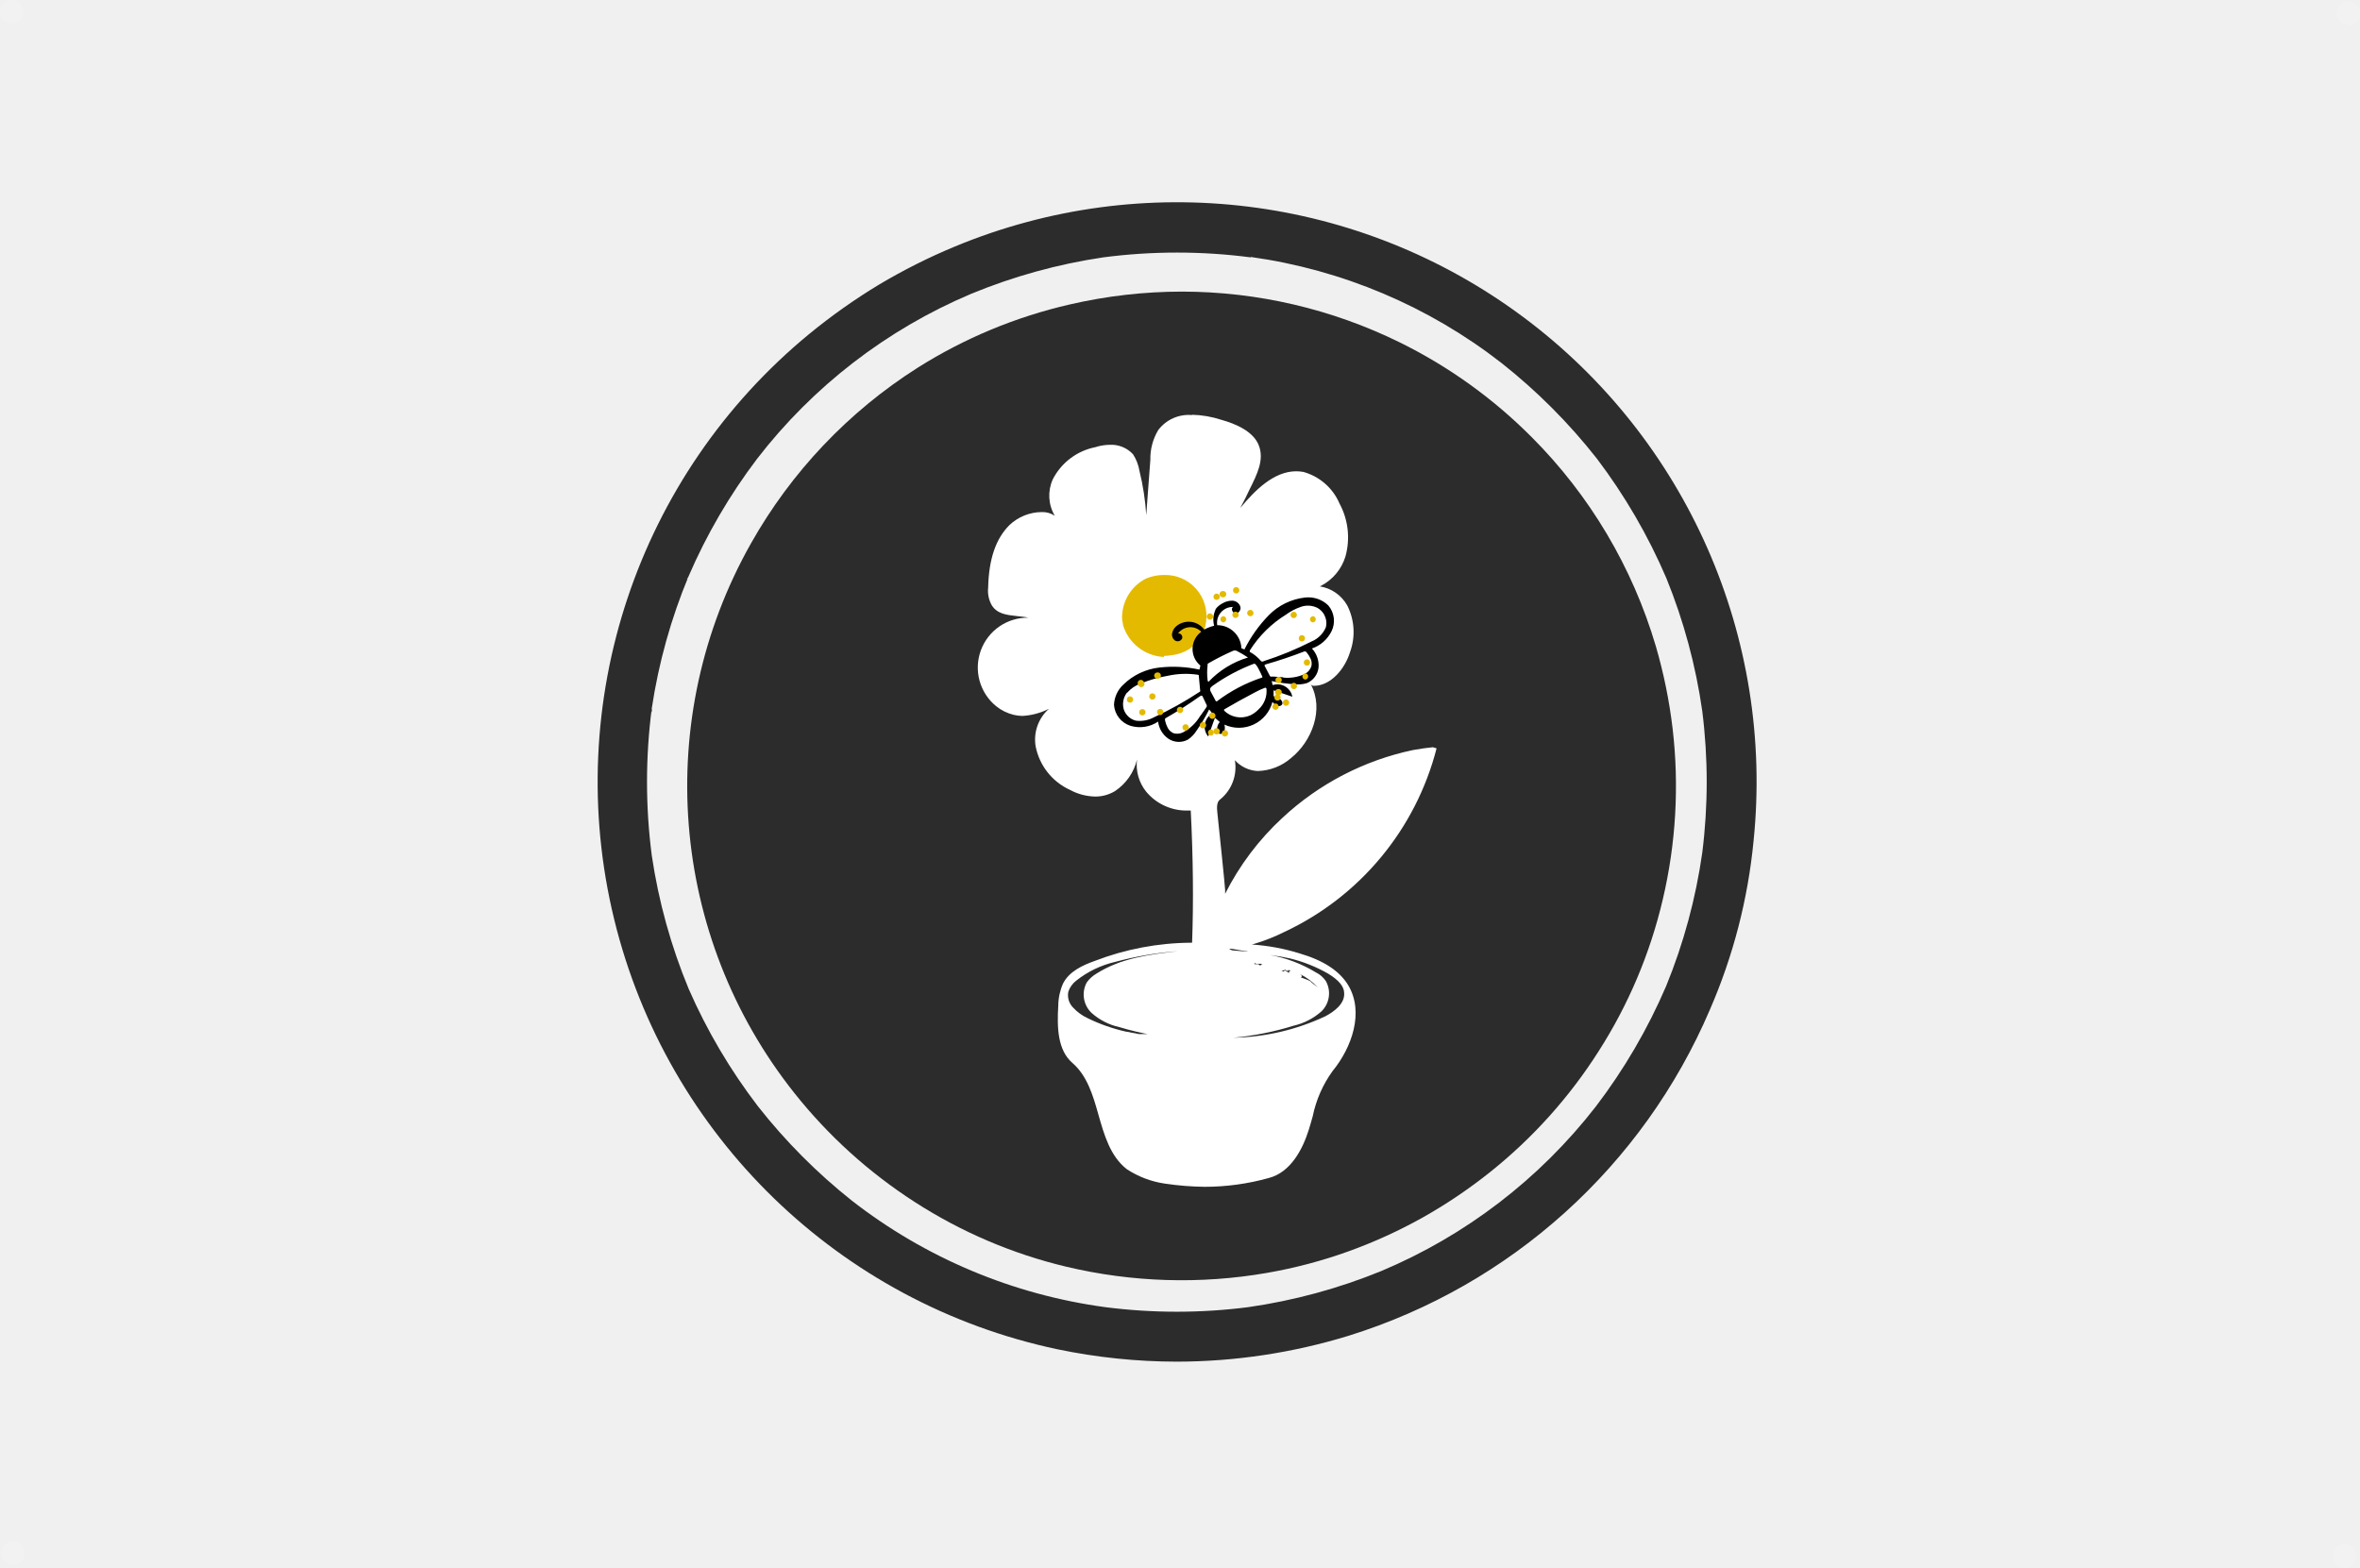
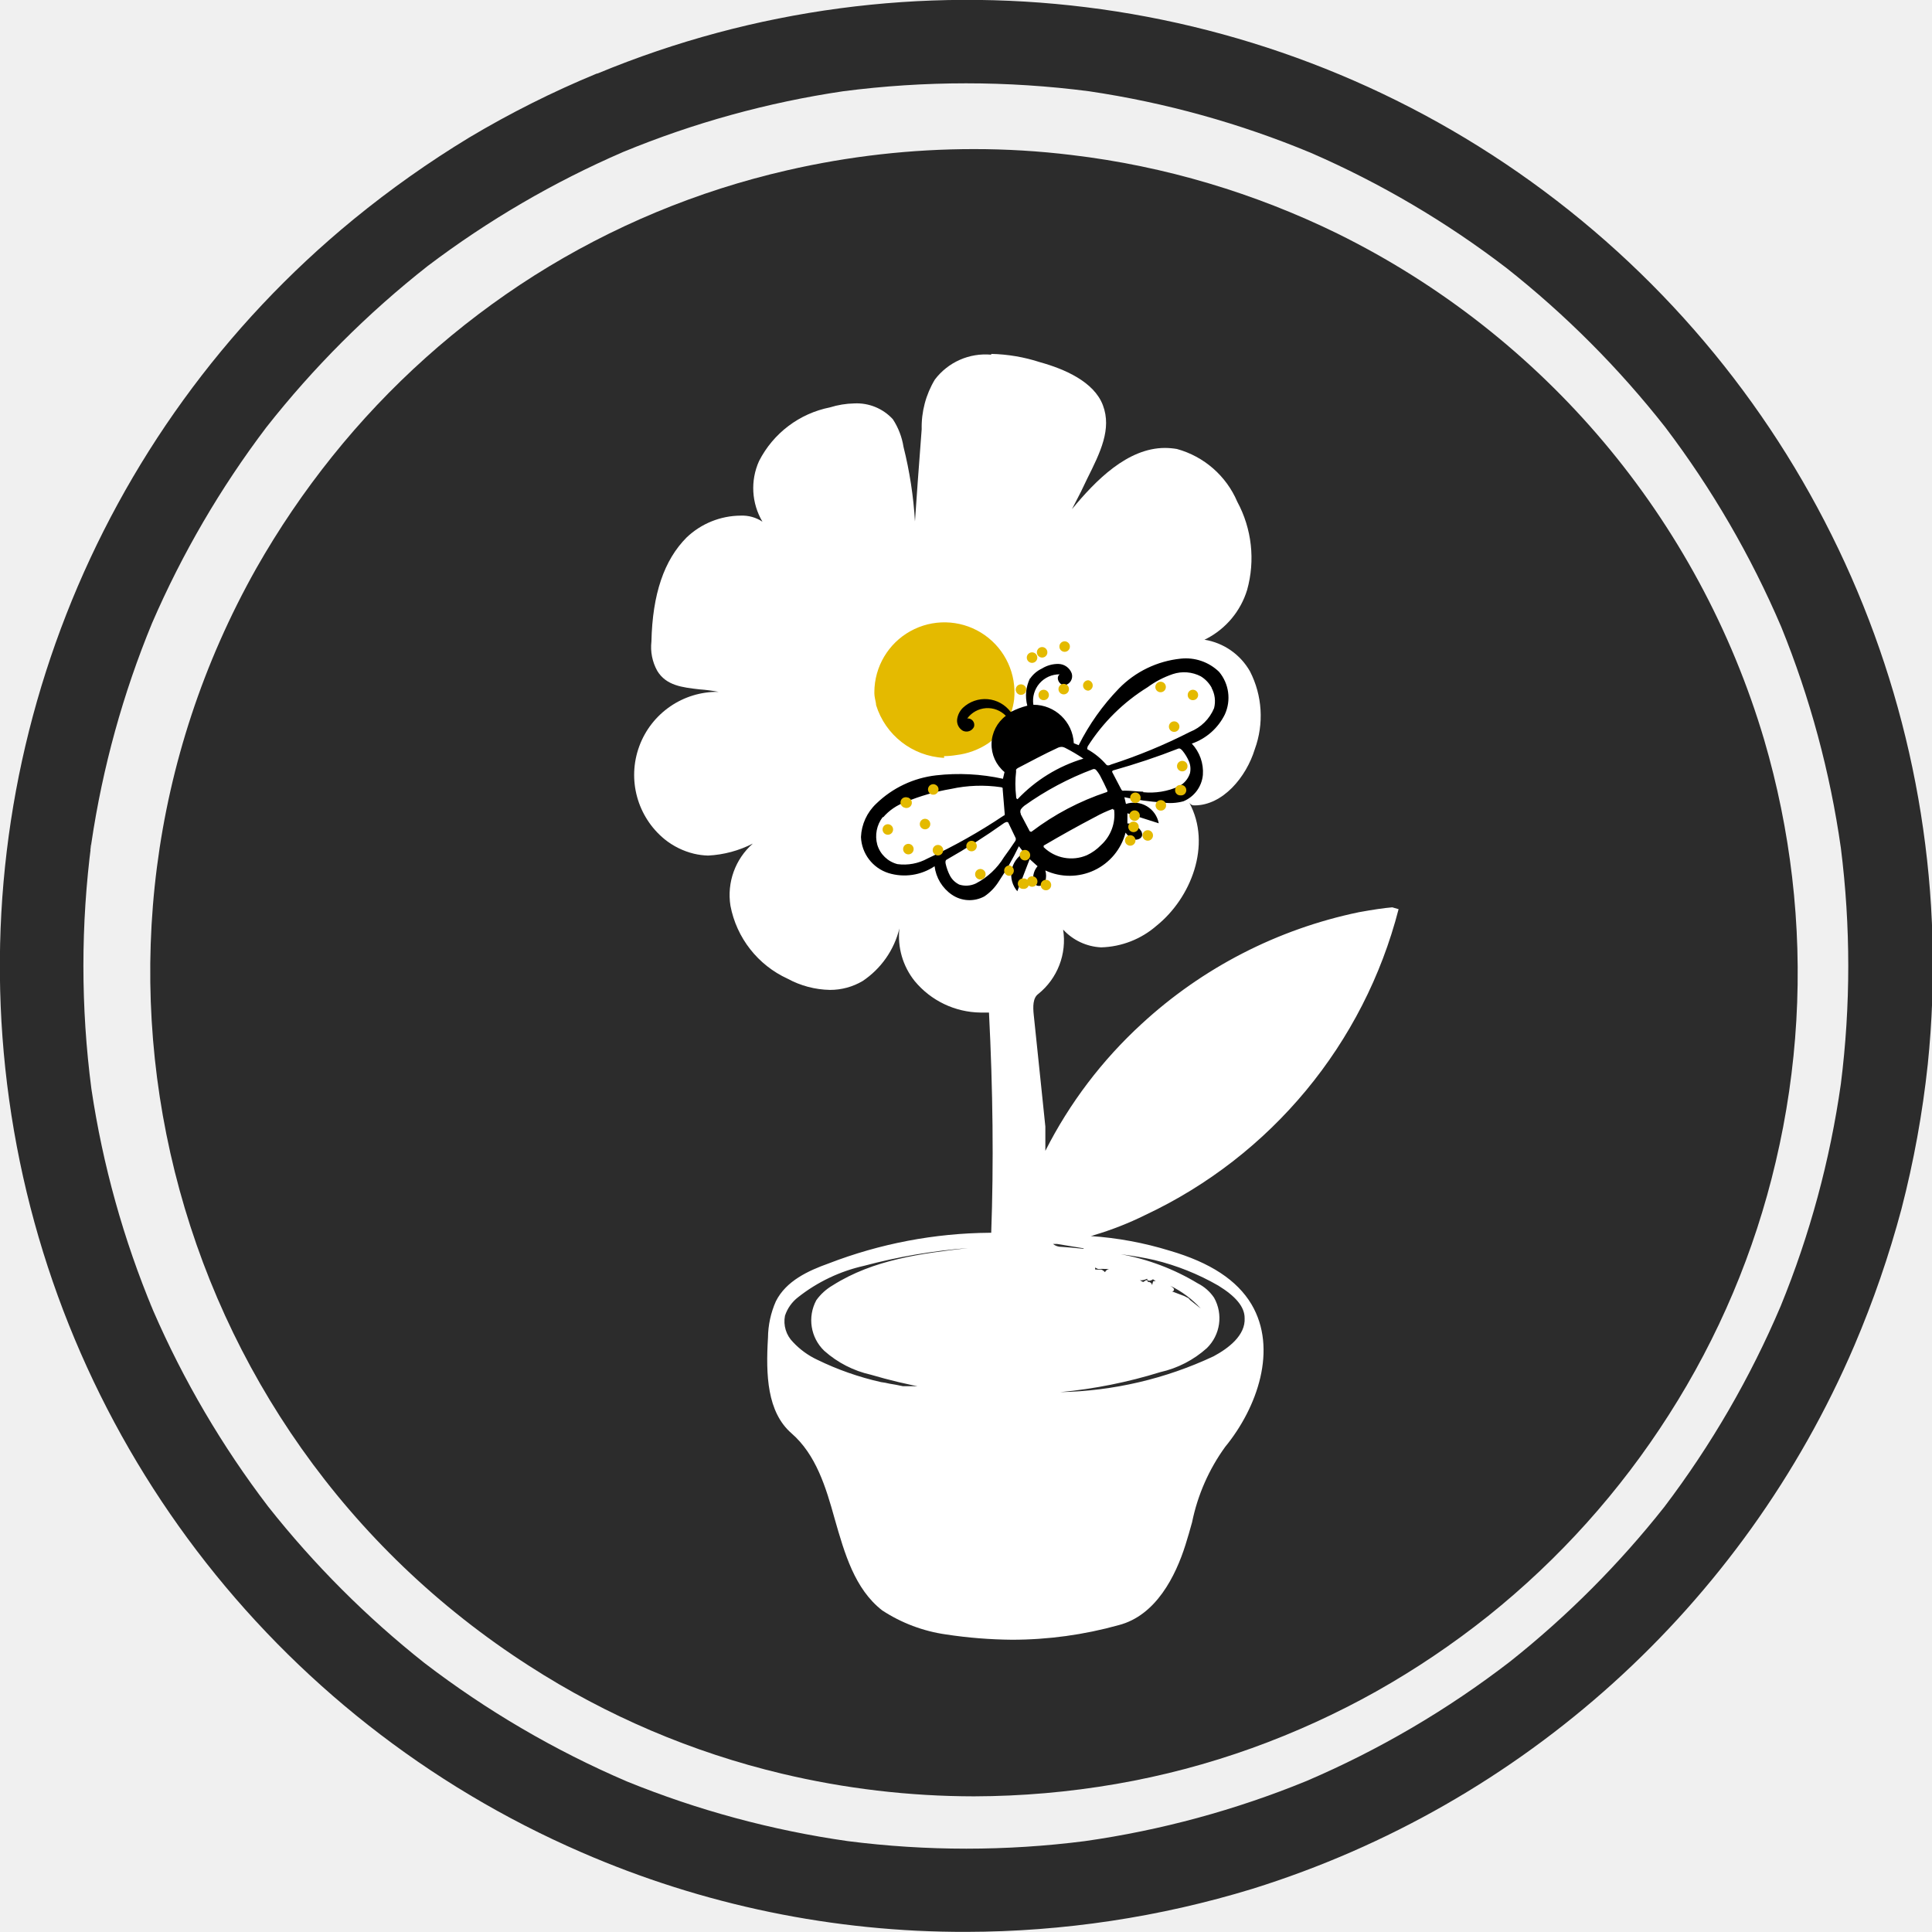
- <svg xmlns="http://www.w3.org/2000/svg" viewBox="0 0 298.56 198.33">
+ <svg xmlns="http://www.w3.org/2000/svg" id="Layer_5" data-name="Layer 5" viewBox="0 0 146.69 146.68">
  <defs>
-     <style>.cls-1{fill:#2c2c2c;}.cls-2{fill:#e4ba00;}.cls-3{fill:#fff;}.cls-4{fill:#f2f2f2;}</style>
+     <style>.cls-1{fill:#2c2c2c;}.cls-2{fill:#e4ba00;}.cls-3{fill:#fff;}</style>
  </defs>
-   <g id="flower">
-     <path class="cls-1" d="M121.72,32a74.53,74.53,0,0,0-9.66,4.85,75.44,75.44,0,0,0-8.77,6.2,73.37,73.37,0,0,0,31.35,128.47,74.55,74.55,0,0,0,15.12,1.57h0a74.48,74.48,0,0,0,21.74-3.28,73.43,73.43,0,0,0,45.7-41.26,70.53,70.53,0,0,0,5.52-21.33A73.32,73.32,0,0,0,121.72,32Zm37.4,1.34a66.6,66.6,0,0,1,31.71,13.41,72.34,72.34,0,0,1,12.07,12.1A71.88,71.88,0,0,1,211.7,74a71.35,71.35,0,0,1,4.53,16.78,71.72,71.72,0,0,1,0,17.93,70.93,70.93,0,0,1-4.57,16.87,71.75,71.75,0,0,1-8.9,15.24,67.43,67.43,0,0,1-27.15,20.81,71.2,71.2,0,0,1-16.86,4.57,71,71,0,0,1-18,0,66.68,66.68,0,0,1-32.14-13.51A72.17,72.17,0,0,1,96.78,140.8,71.5,71.5,0,0,1,88,125.92a71.29,71.29,0,0,1-4.66-16.83,72.1,72.1,0,0,1,0-18.68A71.12,71.12,0,0,1,88,73.71a71.54,71.54,0,0,1,8.66-14.84A67.3,67.3,0,0,1,123.74,38a71.12,71.12,0,0,1,16.7-4.61,72.1,72.1,0,0,1,18.68,0Zm16.27,4.42.34.15-.34-.15Zm-51.23,0-.29.13.29-.13Zm78.38,20.62.27.35-.27-.35ZM87.92,73.84c0,.1-.08.19-.13.29,0-.1.09-.19.13-.29ZM83.36,90.49c0,.16,0,.31-.07.47,0-.16,0-.31.07-.47Zm-.07,18,.06.39-.06-.39Zm4.5,16.83.15.34-.15-.34ZM203,140.47l-.15.19.15-.19Zm-12.29,12.35-.25.19.25-.19Z" transform="translate(-0.88 -0.83)" />
-     <path class="cls-1" d="M150.41,37.72a63.16,63.16,0,0,0-14.21,1.63,62,62,0,0,0-19.23,8A62.92,62.92,0,0,0,95.89,69.56a62.43,62.43,0,0,0,5.51,69.58,62.9,62.9,0,0,0,15.23,13.77,61.82,61.82,0,0,0,19.15,8.17,63.08,63.08,0,0,0,25.38.78,61.39,61.39,0,0,0,10.3-2.72,63.09,63.09,0,0,0,9.43-4.3,64,64,0,0,0,8.52-5.75,62.41,62.41,0,0,0,13.71-15.27,61.68,61.68,0,0,0,8.11-19.18A62.52,62.52,0,0,0,212.48,93a64.29,64.29,0,0,0-2.12-10.41,62.45,62.45,0,0,0-15.71-26.46,62.39,62.39,0,0,0-16.72-12,62.53,62.53,0,0,0-27.52-6.41Z" transform="translate(-0.88 -0.83)" />
-     <path class="cls-2" d="M144.05,77.62a1.16,1.16,0,0,0,2.32,0,1.16,1.16,0,1,0-2.32,0Z" transform="translate(-0.88 -0.83)" />
-     <path class="cls-2" d="M146.52,71.44a4.62,4.62,0,0,0-1.25.48,5,5,0,0,0-1.73,1.72,3.94,3.94,0,0,0-.44.84l-.07.06a3.56,3.56,0,0,0-.85,1.56,9.2,9.2,0,0,0-.28,2.77,6.38,6.38,0,0,0,.66,2.78,6,6,0,0,0,2.17,2.09c.33.27.65.54,1,.79a2.19,2.19,0,0,0,.4.21,8,8,0,0,0,1.05.43,6.25,6.25,0,0,0,4.22-.6,4.82,4.82,0,0,0,2.44-3.2,14.9,14.9,0,0,0,.31-2.58,5.55,5.55,0,0,0-.19-2.07,10.73,10.73,0,0,0-.92-2,7,7,0,0,0-2.07-2.1l.58.45c-.15-.12-.3-.24-.44-.37a5.05,5.05,0,0,0-1.79-1.08,4.27,4.27,0,0,0-1.49-.24,9.51,9.51,0,0,0-1.31.11Z" transform="translate(-0.88 -0.83)" />
-     <path class="cls-3" d="M151.69,53.34a4.82,4.82,0,0,0-4.28,1.89,7,7,0,0,0-1,3.77l-.3,4L145.89,66a31.91,31.91,0,0,0-.86-5.61,5.53,5.53,0,0,0-.81-2.09,3.74,3.74,0,0,0-2.94-1.2,6.24,6.24,0,0,0-1.83.3,7.74,7.74,0,0,0-5.39,4.08,5,5,0,0,0,.26,4.6,2.77,2.77,0,0,0-1.65-.47,6,6,0,0,0-4.1,1.66c-1.72,1.72-2.6,4.31-2.68,7.9a3.74,3.74,0,0,0,.44,2.2c.68,1.13,1.91,1.26,3.2,1.4.47.05,1,.1,1.46.2h0a6.31,6.31,0,0,0-4.1,11.19,5.7,5.7,0,0,0,2.22,1.1,5.5,5.5,0,0,0,1.09.14,8.38,8.38,0,0,0,3.39-.91,5.2,5.2,0,0,0-1.7,4.72,7.67,7.67,0,0,0,4.34,5.54,7,7,0,0,0,3.22.85,4.79,4.79,0,0,0,2.47-.68,6.65,6.65,0,0,0,2.8-4,5.44,5.44,0,0,0,1.16,4.06,6.62,6.62,0,0,0,5,2.39l.64,0c.3,5.87.36,11.5.17,16.72h-.12a34.47,34.47,0,0,0-12.21,2.31c-1.54.55-3.22,1.32-4,2.86a7.09,7.09,0,0,0-.6,2.78c-.17,2.81-.08,5.64,1.79,7.26s2.6,4.09,3.28,6.51c.74,2.61,1.51,5.3,3.6,6.93a11.9,11.9,0,0,0,4.85,1.83,37.21,37.21,0,0,0,5,.4,30.25,30.25,0,0,0,8.1-1.11c2.83-.73,4.32-3.72,5.07-6.1.18-.57.34-1.14.5-1.71a14.81,14.81,0,0,1,2.51-5.72c2.46-3,4-7.45,2-10.83-1.1-1.84-3.13-3.17-6.21-4.07a26,26,0,0,0-6-1.11,1,1,0,0,0,.25-.07,23.91,23.91,0,0,0,3.9-1.54,35.36,35.36,0,0,0,19.22-23.21l-.47-.14c-.7.06-1.48.18-2.53.36a34.77,34.77,0,0,0-16.48,8.55,33.75,33.75,0,0,0-7.27,9.63l0-.47-.12-1.37-.31-3.09-.56-5.38c-.07-.65-.07-1.3.34-1.61A5.23,5.23,0,0,0,157.1,97,4.17,4.17,0,0,0,160,98.37a6.7,6.7,0,0,0,4.22-1.65c2.6-2.09,4.21-6.13,2.48-9.33a.44.44,0,0,0,.4.2c2.14,0,3.92-2.14,4.57-4.26a7.42,7.42,0,0,0-.36-5.92,4.85,4.85,0,0,0-3.46-2.4l.15-.07a6.24,6.24,0,0,0,3.09-3.71,9,9,0,0,0-.75-6.7,7,7,0,0,0-4.58-4,5.67,5.67,0,0,0-.9-.08c-2.87,0-5.28,2.48-7.07,4.64l.68-1.32.48-1c1-2,1.87-3.77,1.19-5.57s-2.94-2.76-4.78-3.27a12.86,12.86,0,0,0-3.7-.63Zm-3.61,30.6h0a5.7,5.7,0,0,1-5.12-4c0-.18-.09-.45-.12-.71s0-.43,0-.64a5.54,5.54,0,0,1,3-4.56,5.7,5.7,0,0,1,2.31-.46,5.21,5.21,0,0,1,5.31,5.93,5.06,5.06,0,0,1-.69,2,4.81,4.81,0,0,1-1.31,1.36,5.4,5.4,0,0,1-2.39.86,5.87,5.87,0,0,1-.94.09l0,.13Zm10.63,37.28c-.58-.06-1.14-.1-1.68-.14a1,1,0,0,1-.65-.22l.32,0c.68.13,1.35.23,2,.33Zm-12,10.43-.19,0-.25,0-.27,0-.27,0-.37,0-.38,0-.53-.11-.47-.08a4,4,0,0,0-.65-.12,22.07,22.07,0,0,1-4.85-1.7,5.87,5.87,0,0,1-1.84-1.34,2.23,2.23,0,0,1-.61-2,2.94,2.94,0,0,1,1-1.41,12.49,12.49,0,0,1,4.95-2.38,42.75,42.75,0,0,1,7.91-1.35c-3.54.41-7.18.86-10.3,2.84a4,4,0,0,0-1.23,1.12,3.21,3.21,0,0,0,.6,3.84,7.77,7.77,0,0,0,3.54,1.81,36.38,36.38,0,0,0,4.21,1Zm10.22.46a37.36,37.36,0,0,0,7.6-1.52,8,8,0,0,0,3.53-1.82,3.18,3.18,0,0,0,.55-3.83,3.24,3.24,0,0,0-1.25-1.09,17.12,17.12,0,0,0-5.83-2.21c1,.13,1.81.27,2.55.44a18.44,18.44,0,0,1,4.85,1.94c1.3.8,2,1.6,2,2.46.08,1.32-1.24,2.31-2.37,2.91a28.71,28.71,0,0,1-11.63,2.72Zm2.65-9.31,0-.15.22.11a6.39,6.39,0,0,1,.68,0h.16a.44.44,0,0,0-.32.24c-.14-.14-.23-.2-.33-.2a1.73,1.73,0,0,1-.37,0Zm-11.88.08-.27,0c-.29,0-.48,0-.55-.12l.25.05.19,0,.38.09Zm-2.44.35h0l.21-.18c-.07.11,0,.19,0,.21l-.76,0-.28-.19.2,0a2.68,2.68,0,0,1,.59.06l.05,0Zm17.79.39a1.26,1.26,0,0,0,.47-.12c0,.13.11.15.18.15a.5.5,0,0,0,.27-.11l.21.13-.18,0a1,1,0,0,0-.09.31.31.31,0,0,0-.34-.25c0-.07-.05-.13-.13-.13l-.21.14a1.35,1.35,0,0,1-.26-.15Zm-19.7.08h0a.7.7,0,0,0,.36-.11.11.11,0,0,0,0,.15l-.26,0-.53-.12-.2,0,.32,0,.29,0Zm24.25,2.06-.82-.66a1.2,1.2,0,0,0-.11-.12l-.33-.17-.93-.35c.15,0,.17-.11.15-.2a1.17,1.17,0,0,0-.28-.23,7.58,7.58,0,0,1,2.32,1.73Zm-28.43.17a5.4,5.4,0,0,1,1.32-1.19l.19-.12.07.23-.32.22a1.1,1.1,0,0,0-.47.2,4.15,4.15,0,0,0-.49.35,1.27,1.27,0,0,1-.3.31Zm10.64,6.16-1.43-.11-.61-.13-.26,0-.12,0c.8.13,1.61.24,2.42.32Z" transform="translate(-0.88 -0.83)" />
-     <path class="cls-3" d="M146.38,122.3l-.08,0,0,0-.28-.1c-.21,0-.44-.08-.66-.11a2,2,0,0,0-.87.16,4.8,4.8,0,0,1-.76.24h-.18a2,2,0,0,0-.77.06,2.75,2.75,0,0,0-.71.3,2.33,2.33,0,0,0-.7.62h0l-.15.19h0c-.2.11-.41.19-.6.31a7.42,7.42,0,0,0-.64.46.8.8,0,0,0-.13.13,1.7,1.7,0,0,0-.41.15,1.75,1.75,0,0,0-.68.67,1.9,1.9,0,0,0,0,1.82,1.5,1.5,0,0,0,.55.54,1.53,1.53,0,0,0,.75.2,1.17,1.17,0,0,0,.67-.16,1.14,1.14,0,0,0,.46-.31,1.41,1.41,0,0,0,.34-.59.75.75,0,0,0,0-.26l.13-.1a5.28,5.28,0,0,1,.53-.27l-.33.14.48-.22a5.89,5.89,0,0,0,.58-.24c.43-.15.88-.27,1.32-.4.22-.07.44-.15.67-.21l.38-.13.25-.11h.16a2.29,2.29,0,0,0,1-.26,3.22,3.22,0,0,0,.7-.45l.36,0h0l.46.16a2,2,0,0,0,.41.14,4,4,0,0,0,.49,0,1.36,1.36,0,0,0,.59-.12c.16-.06.3-.15.45-.22l0,0a6,6,0,0,1,.73,0l.34.08c.2.11.37.25.56.38a.38.38,0,0,0,.53-.14.39.39,0,0,0-.14-.54,6.1,6.1,0,0,0-.59-.4,2.11,2.11,0,0,0-.61-.16c-.3,0-.6,0-.89,0h0a1.75,1.75,0,0,0-.56,0l.13,0a1.41,1.41,0,0,1-.29,0,.9.9,0,0,1-.22-.06l-.18-.09c-.05,0-.09-.11-.14-.17l-.18-.15a1.15,1.15,0,0,0-.24-.35.86.86,0,0,0-.28-.2l-.08-.08-.1-.11a1.26,1.26,0,0,0-.92-.4,1.34,1.34,0,0,0-.93.38Zm1.69-.06.08.06-.08-.06Zm.89.87h0c0,.06,0,.12.07.17s-.05-.12-.07-.17Zm.57.41h0Zm-1.79.72h0Zm0,0Zm0,0Zm.11.07-.17,0,.17,0Zm-.18,0h0Zm-.29,0h0Zm3.79,0h0ZM139.43,126h0l0,0,0,0Zm0,0a2.51,2.51,0,0,1,0,.27,2.51,2.51,0,0,0,0-.27Zm1.72,1.5-.2.16h0l-.06,0a2,2,0,0,0,.25-.18Z" transform="translate(-0.88 -0.83)" />
-     <path d="M154.64,77.92a2.51,2.51,0,0,1,.89-.76,2.36,2.36,0,0,1,1.25-.34,1.11,1.11,0,0,1,1,.71.7.7,0,0,1-.54.91c-.41,0-.7-.6-.37-.83a2,2,0,0,0-2,2.31,3.05,3.05,0,0,1,3.06,2.92l.38.15a17.3,17.3,0,0,1,3.06-4.31A7.6,7.6,0,0,1,166,76.42a3.62,3.62,0,0,1,2.92,1,3,3,0,0,1,.43,3.23,4.35,4.35,0,0,1-2.5,2.22,3.14,3.14,0,0,1,.84,2.38,2.42,2.42,0,0,1-1.48,2,3.85,3.85,0,0,1-1.55.14,20,20,0,0,1-2.9-.4l.12.51a1.92,1.92,0,0,1,2.49,1.47L162,88.16v.76a1.26,1.26,0,0,1,1,.53.54.54,0,0,1,.12.34c0,.28-.36.43-.63.35a1.38,1.38,0,0,1-.63-.52,4.39,4.39,0,0,1-6.08,2.88,1.49,1.49,0,0,1,0,.81.52.52,0,0,1-.64.34.59.59,0,0,1-.28-.48,1.29,1.29,0,0,1,.33-1l-.61-.54L153.73,94a1.93,1.93,0,0,1,.52-2.92l-.4-.5a20,20,0,0,1-1.59,2.67,3.83,3.83,0,0,1-1.09,1.14,2.39,2.39,0,0,1-2.47-.1,3.07,3.07,0,0,1-1.31-2.17,4.15,4.15,0,0,1-3.5.53A3,3,0,0,1,141.81,90,3.69,3.69,0,0,1,143,87.43a7.73,7.73,0,0,1,4.54-2.15,15.51,15.51,0,0,1,5.08.26l.12-.51a2.71,2.71,0,0,1,.11-4.28,1.93,1.93,0,0,0-2.93.21.49.49,0,0,1,.51.64.63.63,0,0,1-.85.29.89.89,0,0,1-.43-.86,1.57,1.57,0,0,1,.44-.89,2.44,2.44,0,0,1,3.63.33,5.65,5.65,0,0,1,1.26-.48,3,3,0,0,1,.19-2.07Zm13.81.75a2.33,2.33,0,0,0-.85-.91,2.69,2.69,0,0,0-2.12-.17,7.09,7.09,0,0,0-1.92,1,14.28,14.28,0,0,0-4.55,4.5c0,.07-.07.18,0,.22a4.84,4.84,0,0,1,1.4,1.15c.09.1.25.07.37,0a40.72,40.72,0,0,0,6-2.47,3.33,3.33,0,0,0,1.83-1.8,2.12,2.12,0,0,0-.2-1.56Zm-25,9.78a2.4,2.4,0,0,0-.41,2.1A2.16,2.16,0,0,0,144.58,92a3.78,3.78,0,0,0,2.29-.43,43.82,43.82,0,0,0,5.76-3.21s.07,0,.08-.07a.17.17,0,0,0,0-.12l-.17-1.83a.13.13,0,0,0,0-.09.2.2,0,0,0-.13-.06,10.52,10.52,0,0,0-3.79.13,16.18,16.18,0,0,0-3.48,1,4.08,4.08,0,0,0-1.67,1.15Zm5.77,5.1a1.68,1.68,0,0,0,1.3-.06,5.47,5.47,0,0,0,2.14-2c.29-.39.57-.79.84-1.19a.22.22,0,0,0,.05-.11.28.28,0,0,0,0-.13L153,88.9a.14.14,0,0,0-.16-.06.38.38,0,0,0-.17.08c-1.4,1-2.85,1.92-4.34,2.77-.09.06-.08.19-.06.29a3.53,3.53,0,0,0,.33.91,1.4,1.4,0,0,0,.68.66Zm14-7a5.22,5.22,0,0,0,2.69-.44,1.68,1.68,0,0,0,.87-1,1.5,1.5,0,0,0-.08-.91,3.41,3.41,0,0,0-.48-.79c-.08-.1-.2-.22-.33-.17q-2.4.93-4.89,1.64c-.06,0-.14.06-.14.12a.14.14,0,0,1,0,.06l.66,1.25a.28.28,0,0,0,.08.11.29.29,0,0,0,.16,0c.48,0,1,.07,1.44.09ZM154,88.23l.64,1.2c0,.08.13.17.19.12a19.61,19.61,0,0,1,5.7-3c.08,0,.06-.14,0-.22-.13-.29-.27-.58-.42-.86a2.59,2.59,0,0,0-.38-.59.23.23,0,0,0-.1-.07.2.2,0,0,0-.15,0,23.11,23.11,0,0,0-5.21,2.79,1.6,1.6,0,0,0-.26.26.39.39,0,0,0,0,.36Zm7-.35s0-.06,0-.06h-.05a9.68,9.68,0,0,0-1.35.62c-1.3.68-2.59,1.4-3.86,2.14,0,0,0,0,0,.06s0,.06,0,.09a3,3,0,0,0,3.29.61,3.62,3.62,0,0,0,1.06-.76,3.12,3.12,0,0,0,1-2.7Zm-3.9-4.76a.58.58,0,0,0-.31.08,31.75,31.75,0,0,0-3,1.52.38.38,0,0,0-.14.11.42.42,0,0,0,0,.16,7.88,7.88,0,0,0,0,1.88.27.27,0,0,0,.11.22,11.37,11.37,0,0,1,5-3.08,12.63,12.63,0,0,0-1.37-.81.53.53,0,0,0-.24-.08Z" transform="translate(-0.88 -0.83)" />
-     <path class="cls-2" d="M155.16,76a.39.39,0,0,0,.39.39.4.4,0,1,0,0-.79.39.39,0,0,0-.39.4Z" transform="translate(-0.88 -0.83)" />
-     <path class="cls-2" d="M156.87,75.44a.4.4,0,1,0,.79,0,.4.4,0,0,0-.79,0Z" transform="translate(-0.88 -0.83)" />
-     <path class="cls-2" d="M156.79,78.67a.4.4,0,0,0,.79,0,.4.4,0,1,0-.79,0Z" transform="translate(-0.88 -0.83)" />
-     <path class="cls-2" d="M158.66,78.45a.4.4,0,0,0,.79,0,.4.4,0,1,0-.79,0Z" transform="translate(-0.88 -0.83)" />
-     <path class="cls-2" d="M154.39,76.32a.4.4,0,1,0,.4-.4.4.4,0,0,0-.4.4Z" transform="translate(-0.88 -0.83)" />
-     <path class="cls-2" d="M155.27,79.18a.4.4,0,0,0,.4.39.4.4,0,0,0,0-.79.4.4,0,0,0-.4.4Z" transform="translate(-0.88 -0.83)" />
-     <path class="cls-2" d="M153.55,78.76a.4.4,0,1,0,.79,0,.4.4,0,0,0-.79,0Z" transform="translate(-0.88 -0.83)" />
-     <path class="cls-2" d="M152.39,79.11a.4.4,0,1,0,.39-.39.4.4,0,0,0-.39.39Z" transform="translate(-0.88 -0.83)" />
-     <path class="cls-2" d="M155.45,93.67a.4.4,0,0,0,.79,0,.4.4,0,1,0-.79,0Z" transform="translate(-0.88 -0.83)" />
-     <path class="cls-2" d="M154.4,93.28a.4.4,0,1,0,.79,0,.4.4,0,0,0-.79,0Z" transform="translate(-0.88 -0.83)" />
-     <path class="cls-2" d="M153.85,91.31a.4.4,0,1,0,.79,0,.4.4,0,0,0-.79,0Z" transform="translate(-0.88 -0.83)" />
-     <path class="cls-2" d="M152.67,92.51a.4.4,0,1,0,.79,0,.4.4,0,0,0-.79,0Z" transform="translate(-0.88 -0.83)" />
-     <path class="cls-2" d="M153.7,93.5a.4.4,0,0,0,.4.4.4.4,0,0,0,0-.79.4.4,0,0,0-.4.39Z" transform="translate(-0.88 -0.83)" />
-     <path class="cls-2" d="M161.85,90.16a.4.4,0,1,0,.79,0,.4.4,0,0,0-.79,0Z" transform="translate(-0.88 -0.83)" />
-     <path class="cls-2" d="M162.1,89.13a.4.4,0,0,0,.79,0,.4.4,0,1,0-.79,0Z" transform="translate(-0.88 -0.83)" />
-     <path class="cls-2" d="M163.18,89.78a.4.4,0,0,0,.79,0,.4.4,0,1,0-.79,0Z" transform="translate(-0.88 -0.83)" />
-     <path class="cls-2" d="M164.17,87.55a.4.4,0,1,0,.79,0,.4.4,0,0,0-.79,0Z" transform="translate(-0.88 -0.83)" />
-     <path class="cls-2" d="M162.24,86.92a.4.4,0,0,0,.79,0,.4.4,0,1,0-.79,0Z" transform="translate(-0.88 -0.83)" />
-     <path class="cls-2" d="M162.18,88.4a.39.39,0,0,0,.39.39.4.4,0,1,0,0-.79.39.39,0,0,0-.39.4Z" transform="translate(-0.88 -0.83)" />
-     <path class="cls-2" d="M164.15,78.56a.4.4,0,1,0,.79,0,.4.4,0,0,0-.79,0Z" transform="translate(-0.88 -0.83)" />
-     <path class="cls-2" d="M166.6,79.18a.4.4,0,0,0,.4.39.4.4,0,0,0,0-.79.4.4,0,0,0-.4.4Z" transform="translate(-0.88 -0.83)" />
-     <path class="cls-2" d="M165.18,81.58a.4.4,0,1,0,.4-.4.4.4,0,0,0-.4.4Z" transform="translate(-0.88 -0.83)" />
-     <path class="cls-2" d="M165.82,84.63a.4.4,0,1,0,.39-.39.4.4,0,0,0-.39.39Z" transform="translate(-0.88 -0.83)" />
-     <path class="cls-2" d="M165.64,86.4a.4.4,0,0,0,.4.4.4.4,0,0,0,0-.79.4.4,0,0,0-.4.39Z" transform="translate(-0.88 -0.83)" />
-     <path class="cls-2" d="M146.89,86.29a.39.39,0,0,0,.39.4.4.4,0,1,0,0-.79.39.39,0,0,0-.39.39Z" transform="translate(-0.88 -0.83)" />
-     <path class="cls-2" d="M144.81,87.3a.4.4,0,0,0,.79,0,.4.4,0,1,0-.79,0Z" transform="translate(-0.88 -0.83)" />
-     <path class="cls-2" d="M144.87,87.42a.4.4,0,0,0,.79,0,.4.4,0,1,0-.79,0Z" transform="translate(-0.88 -0.83)" />
-     <path class="cls-2" d="M146.27,89a.4.4,0,0,0,.79,0,.4.4,0,1,0-.79,0Z" transform="translate(-0.88 -0.83)" />
-     <path class="cls-2" d="M145,90.87a.4.4,0,1,0,.79,0,.4.4,0,0,0-.79,0Z" transform="translate(-0.88 -0.83)" />
-     <path class="cls-2" d="M143.44,89.39a.4.4,0,0,0,.79,0,.4.4,0,1,0-.79,0Z" transform="translate(-0.88 -0.83)" />
-     <path class="cls-2" d="M147.25,90.9a.4.4,0,1,0,.4-.4.4.4,0,0,0-.4.4Z" transform="translate(-0.88 -0.83)" />
-     <path class="cls-2" d="M149.77,90.71a.4.4,0,0,0,.79,0,.4.4,0,1,0-.79,0Z" transform="translate(-0.88 -0.83)" />
-     <path class="cls-2" d="M150.47,92.84a.4.4,0,1,0,.39-.39.4.4,0,0,0-.39.39Z" transform="translate(-0.88 -0.83)" />
-   </g>
-   <g id="Layer_7" data-name="Layer 7">
-     <path class="cls-4" d="M2.33,3.83a1.5,1.5,0,0,0,0-3,1.5,1.5,0,0,0,0,3Z" transform="translate(-0.88 -0.83)" />
-     <path class="cls-4" d="M298,4a1.5,1.5,0,0,0,0-3,1.5,1.5,0,0,0,0,3Z" transform="translate(-0.88 -0.83)" />
-     <path class="cls-4" d="M297.5,199.17a1.5,1.5,0,0,0,0-3,1.5,1.5,0,0,0,0,3Z" transform="translate(-0.88 -0.83)" />
-     <path class="cls-4" d="M2.5,198.83a1.5,1.5,0,0,0,0-3,1.5,1.5,0,0,0,0,3Z" transform="translate(-0.88 -0.83)" />
-   </g>
+   <path class="cls-1" d="M46.93,7.66a74,74,0,0,0-9.67,4.85,76.66,76.66,0,0,0-8.77,6.2,73.32,73.32,0,0,0,17.29,124A72.75,72.75,0,0,0,75,148.75h0a74.79,74.79,0,0,0,21.73-3.27,73.52,73.52,0,0,0,45.7-41.26A77.14,77.14,0,0,0,146,93.87a76,76,0,0,0,2-11,73.31,73.31,0,0,0-101-75.22ZM84.32,9a70.84,70.84,0,0,1,16.83,4.67A71,71,0,0,1,116,22.41a72.34,72.34,0,0,1,12.07,12.1,71.88,71.88,0,0,1,8.8,15.15,71.3,71.3,0,0,1,4.53,16.79,71.64,71.64,0,0,1,0,17.92,70.81,70.81,0,0,1-4.57,16.87A71.46,71.46,0,0,1,128,116.48a72,72,0,0,1-11.72,11.75,71.22,71.22,0,0,1-15.44,9.06A70.73,70.73,0,0,1,84,141.86a70.94,70.94,0,0,1-18,0,71.15,71.15,0,0,1-16.77-4.53,71.79,71.79,0,0,1-15.38-9A72.5,72.5,0,0,1,22,116.47a71.35,71.35,0,0,1-8.74-14.89A70.71,70.71,0,0,1,8.57,84.75a72.1,72.1,0,0,1,0-18.68,71.12,71.12,0,0,1,4.61-16.7,72,72,0,0,1,8.66-14.84A72.93,72.93,0,0,1,34.1,22.27a72,72,0,0,1,14.84-8.66A71.12,71.12,0,0,1,65.64,9,72.55,72.55,0,0,1,84.32,9Zm16.27,4.43.34.14-.34-.14Zm-51.23,0-.29.12.29-.12ZM127.74,34l.27.35-.27-.35ZM13.12,49.5l-.12.29.12-.29ZM8.56,66.15c0,.16,0,.31-.07.47,0-.16,0-.31.07-.47Zm-.07,18,.06.39-.06-.39ZM13,101l.14.33c-.05-.11-.1-.22-.14-.33Zm115.24,15.11-.15.18.15-.18ZM116,128.48l-.24.19.24-.19Z" transform="translate(-1.63 -2.07)" />
+   <path class="cls-1" d="M75.61,13.39A63.15,63.15,0,0,0,61.4,15a61.68,61.68,0,0,0-19.22,8A62.73,62.73,0,0,0,26.86,36.72a64.38,64.38,0,0,0-5.77,8.5,62.56,62.56,0,0,0,20.74,83.35A61.82,61.82,0,0,0,61,136.74a63.3,63.3,0,0,0,14.58,1.72,64.49,64.49,0,0,0,10.8-.94,61.39,61.39,0,0,0,10.3-2.72,63.09,63.09,0,0,0,9.43-4.3,64,64,0,0,0,8.52-5.74,62.78,62.78,0,0,0,13.71-15.27,61.73,61.73,0,0,0,8.11-19.19,62.47,62.47,0,0,0,1.25-21.63,63.36,63.36,0,0,0-2.12-10.42,62.74,62.74,0,0,0-32.43-38.46A63.31,63.31,0,0,0,93.44,16,62.2,62.2,0,0,0,83,13.84a61.12,61.12,0,0,0-7.43-.45Z" transform="translate(-1.63 -2.07)" />
+   <path class="cls-2" d="M69.25,53.29a1.16,1.16,0,1,0,1.16-1.16,1.17,1.17,0,0,0-1.16,1.16Z" transform="translate(-1.63 -2.07)" />
+   <path class="cls-2" d="M71.72,47.11a4,4,0,0,0-1.25.48,5,5,0,0,0-1.73,1.71,3.94,3.94,0,0,0-.44.84l-.07.06a3.56,3.56,0,0,0-.85,1.56,9.2,9.2,0,0,0-.28,2.77,6.38,6.38,0,0,0,.66,2.78,6,6,0,0,0,2.17,2.09c.33.27.65.54,1,.79a2.19,2.19,0,0,0,.4.21,8,8,0,0,0,1,.43,6.31,6.31,0,0,0,4.22-.59A4.83,4.83,0,0,0,79,57a14.79,14.79,0,0,0,.31-2.58,5.57,5.57,0,0,0-.19-2.07,10.73,10.73,0,0,0-.92-2.05,7,7,0,0,0-2.07-2.1l.58.45-.44-.37a5.05,5.05,0,0,0-1.79-1.08A4.51,4.51,0,0,0,73,47a8.18,8.18,0,0,0-1.31.12Z" transform="translate(-1.63 -2.07)" />
+   <path class="cls-3" d="M76.89,29a4.82,4.82,0,0,0-4.28,1.89,7,7,0,0,0-1,3.77l-.3,4-.21,3A30.74,30.74,0,0,0,70.23,36a5.35,5.35,0,0,0-.81-2.1,3.72,3.72,0,0,0-2.93-1.2,6.65,6.65,0,0,0-1.84.3,7.74,7.74,0,0,0-5.39,4.08,5,5,0,0,0,.26,4.6,2.76,2.76,0,0,0-1.65-.46,6,6,0,0,0-4.1,1.65c-1.72,1.72-2.6,4.31-2.68,7.91A3.71,3.71,0,0,0,51.53,53c.68,1.13,1.91,1.26,3.2,1.41a12.42,12.42,0,0,1,1.46.19h0a6.31,6.31,0,0,0-4.1,11.19,5.67,5.67,0,0,0,2.23,1.1,5.33,5.33,0,0,0,1.08.14,8.38,8.38,0,0,0,3.39-.91,5.2,5.2,0,0,0-1.7,4.72,7.67,7.67,0,0,0,4.34,5.54,7,7,0,0,0,3.22.85,4.85,4.85,0,0,0,2.47-.67,6.71,6.71,0,0,0,2.8-4,5.43,5.43,0,0,0,1.16,4,6.59,6.59,0,0,0,5,2.39l.64,0c.3,5.87.36,11.51.17,16.72h-.12A34.69,34.69,0,0,0,64.54,98c-1.54.55-3.22,1.32-4,2.87a7,7,0,0,0-.6,2.77c-.17,2.82-.07,5.64,1.79,7.26s2.61,4.09,3.28,6.51c.75,2.61,1.51,5.3,3.6,6.93a11.89,11.89,0,0,0,4.86,1.83,35.41,35.41,0,0,0,5,.4,30.25,30.25,0,0,0,8.1-1.11c2.83-.73,4.32-3.72,5.07-6.1.18-.56.34-1.14.5-1.71a14.81,14.81,0,0,1,2.51-5.72c2.46-3,4-7.45,2-10.83-1.1-1.84-3.13-3.17-6.21-4.07a26.42,26.42,0,0,0-6-1.11,1,1,0,0,0,.25-.07,24.41,24.41,0,0,0,3.9-1.53,35.42,35.42,0,0,0,19.23-23.22l-.48-.14c-.7.06-1.48.18-2.53.37A34.75,34.75,0,0,0,88.3,79.82,33.75,33.75,0,0,0,81,89.45l0-.47L81,87.61l-.32-3.09-.56-5.38c-.07-.65-.07-1.3.34-1.6a5.23,5.23,0,0,0,1.89-4.89A4.19,4.19,0,0,0,85.23,74a6.68,6.68,0,0,0,4.22-1.65c2.6-2.09,4.21-6.13,2.48-9.33a.43.43,0,0,0,.4.2c2.14,0,3.92-2.14,4.57-4.26a7.39,7.39,0,0,0-.36-5.91,4.87,4.87,0,0,0-3.46-2.41l.15-.07a6.22,6.22,0,0,0,3.09-3.71,9,9,0,0,0-.75-6.7,7,7,0,0,0-4.58-4,5.67,5.67,0,0,0-.9-.08c-2.86,0-5.28,2.48-7.07,4.65l.68-1.32.48-1c1-2,1.87-3.77,1.19-5.57s-2.94-2.76-4.78-3.27a12.86,12.86,0,0,0-3.7-.63ZM73.28,59.61v0a5.69,5.69,0,0,1-5.13-4c0-.18-.09-.45-.12-.71s0-.43,0-.64a5.32,5.32,0,1,1,10.6.91,5.06,5.06,0,0,1-.69,2,4.81,4.81,0,0,1-1.31,1.36,5.53,5.53,0,0,1-2.39.87,5.84,5.84,0,0,1-.93.08l0,.14ZM83.91,96.89c-.58-.07-1.14-.11-1.68-.15a1,1,0,0,1-.65-.22l.32,0,2,.33Zm-12,10.43-.19,0-.25,0-.27,0-.27,0-.37,0-.37,0-.54-.11-.47-.08a5.4,5.4,0,0,0-.65-.12,22.07,22.07,0,0,1-4.85-1.7,6,6,0,0,1-1.84-1.34,2.23,2.23,0,0,1-.61-2,2.94,2.94,0,0,1,1-1.41,12.49,12.49,0,0,1,5-2.38,43.6,43.6,0,0,1,7.91-1.35c-3.53.41-7.18.86-10.3,2.84a4,4,0,0,0-1.23,1.12,3.21,3.21,0,0,0,.6,3.84,7.92,7.92,0,0,0,3.55,1.82,40.19,40.19,0,0,0,4.2,1Zm10.22.45a37.36,37.36,0,0,0,7.6-1.52,7.86,7.86,0,0,0,3.53-1.82,3.18,3.18,0,0,0,.55-3.83,3.28,3.28,0,0,0-1.24-1.09,17.26,17.26,0,0,0-5.84-2.21c1,.13,1.81.27,2.55.44a18.44,18.44,0,0,1,4.85,1.94c1.3.8,2,1.6,2,2.46.08,1.32-1.24,2.31-2.36,2.91a28.8,28.8,0,0,1-11.64,2.72Zm2.65-9.31,0-.15.22.11a6.39,6.39,0,0,1,.68,0h.16a.43.43,0,0,0-.31.24c-.15-.14-.24-.2-.34-.2a1.73,1.73,0,0,1-.37,0Zm-11.88.08-.27-.05c-.29,0-.48,0-.55-.11l.25,0,.19,0,.38.08Zm-2.44.35h0l.21-.18a.2.2,0,0,0,0,.21l-.75,0-.28-.19.19,0a2.84,2.84,0,0,1,.6.06l0,0Zm17.79.39a1.17,1.17,0,0,0,.48-.12c0,.13.1.15.17.15a.5.5,0,0,0,.27-.11l.21.14h-.18a1,1,0,0,0-.09.31.31.31,0,0,0-.34-.25c0-.07,0-.13-.12-.13l-.22.14a1,1,0,0,1-.26-.15Zm-19.69.08h0a.68.68,0,0,0,.36-.11s0,.1,0,.16l-.26,0-.52-.12-.21,0h.32l.29,0Zm24.24,2.06-.82-.65a.69.69,0,0,0-.11-.13l-.33-.17-.93-.35c.15,0,.17-.11.15-.2a1.17,1.17,0,0,0-.28-.23,7.74,7.74,0,0,1,2.32,1.73Zm-28.43.17a5.58,5.58,0,0,1,1.32-1.19l.19-.11.07.22-.32.22a1.16,1.16,0,0,0-.47.2,4.32,4.32,0,0,0-.49.36,1.4,1.4,0,0,1-.3.3ZM75,107.75l-1.43-.11-.61-.13-.26,0-.12,0c.8.14,1.61.24,2.42.32Z" transform="translate(-1.63 -2.07)" />
+   <path class="cls-3" d="M71.58,98l-.08,0,0,0-.28-.1c-.21,0-.44-.08-.66-.11a2,2,0,0,0-.87.16,4.8,4.8,0,0,1-.76.24h-.17a2.29,2.29,0,0,0-.78.06,2.75,2.75,0,0,0-.71.3,2.36,2.36,0,0,0-.7.63v0l-.15.19h0c-.2.11-.41.2-.6.31a5.84,5.84,0,0,0-.64.47.74.74,0,0,0-.13.12,1.7,1.7,0,0,0-.41.15A1.82,1.82,0,0,0,64,101a1.9,1.9,0,0,0,0,1.82,1.5,1.5,0,0,0,.55.54,1.53,1.53,0,0,0,.75.2,1.1,1.1,0,0,0,.67-.16,1.14,1.14,0,0,0,.46-.31,1.41,1.41,0,0,0,.34-.59,1.09,1.09,0,0,0,0-.26l.12-.09a3.84,3.84,0,0,1,.53-.28l-.33.14.48-.21.58-.24c.43-.16.88-.28,1.32-.41.22-.06.44-.15.67-.21l.38-.13.25-.11h.17a2.28,2.28,0,0,0,1-.26,3.22,3.22,0,0,0,.7-.45l.36,0h0c.15.07.3.11.45.17a2.16,2.16,0,0,0,.41.13,4,4,0,0,0,.49,0,1.33,1.33,0,0,0,.59-.12c.16-.06.3-.15.45-.22h0a4.46,4.46,0,0,1,.73,0l.34.08c.2.11.37.25.56.38a.38.38,0,0,0,.53-.14.39.39,0,0,0-.14-.54,6,6,0,0,0-.58-.4,2.27,2.27,0,0,0-.62-.16c-.3,0-.59,0-.89,0h0a2.1,2.1,0,0,0-.56,0l.13,0a1.41,1.41,0,0,1-.29,0l-.22-.07L74.45,99c0-.05-.09-.11-.14-.17l-.18-.15a1.15,1.15,0,0,0-.24-.35,1.17,1.17,0,0,0-.27-.2l-.09-.07a.53.53,0,0,0-.1-.12,1.26,1.26,0,0,0-.92-.4,1.34,1.34,0,0,0-.93.38Zm1.69-.06.08.06-.08-.06Zm.89.87h0a1.11,1.11,0,0,1,.07.16c0-.06,0-.12-.07-.17Zm.57.41h0ZM73,99.9h0Zm0,0Zm0,0ZM73,100l-.17,0,.17,0Zm-.18,0h0Zm-.29,0h0Zm3.79,0h0Zm-11.72,1.65h0s0,0,0,0l0,0Zm0,0,0,.27,0-.27Zm1.72,1.5-.2.16h0l-.06,0a2,2,0,0,0,.25-.18Z" transform="translate(-1.63 -2.07)" />
+   <path d="M79.85,53.58a2.24,2.24,0,0,1,.89-.75A2.31,2.31,0,0,1,82,52.48a1.1,1.1,0,0,1,1,.71.7.7,0,0,1-.54.91c-.41,0-.7-.59-.37-.83a2,2,0,0,0-2,2.31,3.07,3.07,0,0,1,3.07,2.92l.37.15a17.48,17.48,0,0,1,3.06-4.31,7.65,7.65,0,0,1,4.68-2.26,3.62,3.62,0,0,1,2.92,1,3.06,3.06,0,0,1,.44,3.23,4.4,4.4,0,0,1-2.51,2.22,3.14,3.14,0,0,1,.84,2.38,2.41,2.41,0,0,1-1.48,2A3.85,3.85,0,0,1,89.9,63a20,20,0,0,1-2.9-.4l.12.51a1.92,1.92,0,0,1,2.49,1.47l-2.38-.76v.77a1.25,1.25,0,0,1,1,.52.49.49,0,0,1,.12.34c0,.28-.36.43-.63.35a1.42,1.42,0,0,1-.63-.51A4.39,4.39,0,0,1,81,68.16a1.49,1.49,0,0,1,0,.81.51.51,0,0,1-.64.34.6.6,0,0,1-.28-.47,1.34,1.34,0,0,1,.33-1l-.6-.54-.94,2.44a1.92,1.92,0,0,1,.51-2.92l-.39-.5A21.31,21.31,0,0,1,77.46,69a3.79,3.79,0,0,1-1.09,1.13A2.37,2.37,0,0,1,73.9,70a3.07,3.07,0,0,1-1.31-2.16,4.11,4.11,0,0,1-3.5.52A3,3,0,0,1,67,65.62a3.69,3.69,0,0,1,1.16-2.53,7.79,7.79,0,0,1,4.54-2.15,15.5,15.5,0,0,1,5.08.26l.12-.51A2.72,2.72,0,0,1,78,56.42a1.92,1.92,0,0,0-2.93.2.49.49,0,0,1,.51.64.63.63,0,0,1-.85.29.88.88,0,0,1-.43-.85,1.51,1.51,0,0,1,.44-.89,2.44,2.44,0,0,1,3.63.32,5.65,5.65,0,0,1,1.26-.48,3,3,0,0,1,.2-2.07Zm13.8.75a2.33,2.33,0,0,0-.85-.91,2.74,2.74,0,0,0-2.12-.17,7.09,7.09,0,0,0-1.92,1,14.28,14.28,0,0,0-4.55,4.5c0,.07-.07.18,0,.22a5.2,5.2,0,0,1,1.41,1.15c.08.1.24.07.36,0a40.76,40.76,0,0,0,6-2.48,3.3,3.3,0,0,0,1.83-1.8,2.12,2.12,0,0,0-.2-1.56Zm-25,9.78a2.4,2.4,0,0,0-.41,2.1,2.16,2.16,0,0,0,1.53,1.47,3.71,3.71,0,0,0,2.29-.43A42.7,42.7,0,0,0,77.83,64s.07,0,.08-.07a.25.25,0,0,0,0-.12L77.76,62a.29.29,0,0,0,0-.1.2.2,0,0,0-.13-.06,10.53,10.53,0,0,0-3.79.13,16.1,16.1,0,0,0-3.47,1,4,4,0,0,0-1.68,1.15Zm5.77,5.11a1.73,1.73,0,0,0,1.3-.07,5.44,5.44,0,0,0,2.14-2c.29-.4.57-.79.84-1.2a.22.22,0,0,0,.05-.11.28.28,0,0,0,0-.13l-.57-1.19A.16.16,0,0,0,78,64.5a.48.48,0,0,0-.16.08q-2.11,1.5-4.35,2.77c-.09.06-.08.19-.06.3a3.67,3.67,0,0,0,.33.91,1.55,1.55,0,0,0,.68.66Zm14-7a5.27,5.27,0,0,0,2.7-.44,1.7,1.7,0,0,0,.86-1,1.5,1.5,0,0,0-.08-.91,3.44,3.44,0,0,0-.47-.78c-.09-.11-.21-.23-.34-.18-1.6.63-3.23,1.17-4.89,1.64-.06,0-.14.06-.13.13s0,0,0,0L86.76,62a.35.35,0,0,0,.08.1.42.42,0,0,0,.17,0c.47,0,.95.07,1.43.08Zm-9.29,1.67.64,1.21c0,.07.13.16.19.11a19.61,19.61,0,0,1,5.7-3c.08,0,.06-.14,0-.22-.13-.29-.27-.57-.42-.86a2.59,2.59,0,0,0-.38-.59.23.23,0,0,0-.1-.07.22.22,0,0,0-.14,0,22.54,22.54,0,0,0-5.22,2.78,1.34,1.34,0,0,0-.26.27.39.39,0,0,0,0,.35Zm7-.35a.06.06,0,0,0,0-.06h0a9.68,9.68,0,0,0-1.35.62c-1.3.68-2.59,1.4-3.85,2.14,0,0-.06,0-.06.07s0,.06,0,.08a3,3,0,0,0,3.29.61,3.62,3.62,0,0,0,1.06-.76,3.12,3.12,0,0,0,1-2.7Zm-3.9-4.76a.68.68,0,0,0-.31.08c-1,.46-2,1-3,1.52a.39.39,0,0,0-.14.12.37.37,0,0,0,0,.15,7.88,7.88,0,0,0,0,1.88c0,.08,0,.19.11.22a11.37,11.37,0,0,1,5-3.08,12.63,12.63,0,0,0-1.37-.81.68.68,0,0,0-.24-.08Z" transform="translate(-1.63 -2.07)" />
+   <path class="cls-2" d="M80.36,51.66a.4.4,0,0,0,.79,0,.4.4,0,1,0-.79,0Z" transform="translate(-1.63 -2.07)" />
+   <path class="cls-2" d="M82.07,51.1a.4.4,0,1,0,.79,0,.4.4,0,0,0-.79,0Z" transform="translate(-1.63 -2.07)" />
+   <path class="cls-2" d="M82,54.33a.4.4,0,1,0,.79,0,.4.4,0,0,0-.79,0Z" transform="translate(-1.63 -2.07)" />
+   <path class="cls-2" d="M83.86,54.11a.4.4,0,0,0,.4.4.4.4,0,0,0,0-.79.4.4,0,0,0-.4.39Z" transform="translate(-1.63 -2.07)" />
+   <path class="cls-2" d="M79.59,52a.4.4,0,1,0,.4-.4.4.4,0,0,0-.4.4Z" transform="translate(-1.63 -2.07)" />
+   <path class="cls-2" d="M80.48,54.84a.38.38,0,0,0,.39.39.39.39,0,0,0,.4-.39.4.4,0,0,0-.4-.4.39.39,0,0,0-.39.4Z" transform="translate(-1.63 -2.07)" />
+   <path class="cls-2" d="M78.75,54.42a.4.4,0,1,0,.39-.39.4.4,0,0,0-.39.39Z" transform="translate(-1.63 -2.07)" />
+   <path class="cls-2" d="M77.59,54.78a.4.4,0,0,0,.79,0,.4.4,0,1,0-.79,0Z" transform="translate(-1.63 -2.07)" />
+   <path class="cls-2" d="M80.65,69.33a.4.4,0,0,0,.79,0,.4.4,0,1,0-.79,0Z" transform="translate(-1.63 -2.07)" />
+   <path class="cls-2" d="M79.6,69a.4.4,0,1,0,.4-.4.4.4,0,0,0-.4.4Z" transform="translate(-1.63 -2.07)" />
+   <path class="cls-2" d="M79.05,67a.4.4,0,1,0,.4-.4.4.4,0,0,0-.4.4Z" transform="translate(-1.63 -2.07)" />
+   <path class="cls-2" d="M77.87,68.18a.4.4,0,0,0,.4.39.4.4,0,0,0,0-.79.4.4,0,0,0-.4.4Z" transform="translate(-1.63 -2.07)" />
+   <path class="cls-2" d="M78.91,69.17a.39.39,0,0,0,.39.39.4.4,0,1,0,0-.79.39.39,0,0,0-.39.4Z" transform="translate(-1.63 -2.07)" />
+   <path class="cls-2" d="M87.05,65.82a.4.4,0,1,0,.79,0,.4.4,0,0,0-.79,0Z" transform="translate(-1.63 -2.07)" />
+   <path class="cls-2" d="M87.3,64.79a.4.4,0,1,0,.79,0,.4.4,0,0,0-.79,0Z" transform="translate(-1.63 -2.07)" />
+   <path class="cls-2" d="M88.38,65.44a.4.4,0,1,0,.79,0,.4.4,0,0,0-.79,0Z" transform="translate(-1.63 -2.07)" />
+   <path class="cls-2" d="M89.37,63.21a.4.4,0,1,0,.39-.39.4.4,0,0,0-.39.39Z" transform="translate(-1.63 -2.07)" />
+   <path class="cls-2" d="M87.44,62.58a.4.4,0,1,0,.79,0,.4.4,0,0,0-.79,0Z" transform="translate(-1.63 -2.07)" />
+   <path class="cls-2" d="M87.38,64.06a.4.4,0,0,0,.79,0,.4.4,0,1,0-.79,0Z" transform="translate(-1.63 -2.07)" />
+   <path class="cls-2" d="M89.35,54.23a.4.4,0,1,0,.4-.4.4.4,0,0,0-.4.4Z" transform="translate(-1.63 -2.07)" />
+   <path class="cls-2" d="M91.81,54.84a.38.38,0,0,0,.39.39.39.39,0,0,0,.4-.39.4.4,0,0,0-.4-.4.39.39,0,0,0-.39.4Z" transform="translate(-1.63 -2.07)" />
+   <path class="cls-2" d="M90.38,57.24a.4.4,0,1,0,.4-.4.4.4,0,0,0-.4.4Z" transform="translate(-1.63 -2.07)" />
+   <path class="cls-2" d="M91,60.3a.4.4,0,0,0,.79,0,.4.4,0,1,0-.79,0Z" transform="translate(-1.63 -2.07)" />
+   <path class="cls-2" d="M90.85,62.06a.39.39,0,0,0,.39.4.4.4,0,1,0,0-.79.39.39,0,0,0-.39.39Z" transform="translate(-1.63 -2.07)" />
+   <path class="cls-2" d="M72.09,62a.4.4,0,1,0,.39-.39.4.4,0,0,0-.39.39Z" transform="translate(-1.63 -2.07)" />
+   <path class="cls-2" d="M70,63a.4.4,0,1,0,.4-.4.4.4,0,0,0-.4.4Z" transform="translate(-1.63 -2.07)" />
+   <path class="cls-2" d="M70.07,63.08a.4.4,0,0,0,.79,0,.4.4,0,1,0-.79,0Z" transform="translate(-1.63 -2.07)" />
+   <path class="cls-2" d="M71.47,64.7a.4.4,0,0,0,.79,0,.4.4,0,1,0-.79,0Z" transform="translate(-1.63 -2.07)" />
+   <path class="cls-2" d="M70.2,66.54a.4.4,0,1,0,.4-.4.4.4,0,0,0-.4.4Z" transform="translate(-1.63 -2.07)" />
+   <path class="cls-2" d="M68.64,65.05a.4.4,0,1,0,.4-.4.4.4,0,0,0-.4.4Z" transform="translate(-1.63 -2.07)" />
+   <path class="cls-2" d="M72.45,66.56a.4.4,0,1,0,.79,0,.4.4,0,0,0-.79,0Z" transform="translate(-1.63 -2.07)" />
+   <path class="cls-2" d="M75,66.37a.4.4,0,0,0,.79,0,.4.4,0,1,0-.79,0Z" transform="translate(-1.63 -2.07)" />
+   <path class="cls-2" d="M75.67,68.51a.4.4,0,0,0,.79,0,.4.4,0,1,0-.79,0Z" transform="translate(-1.63 -2.07)" />
</svg>
